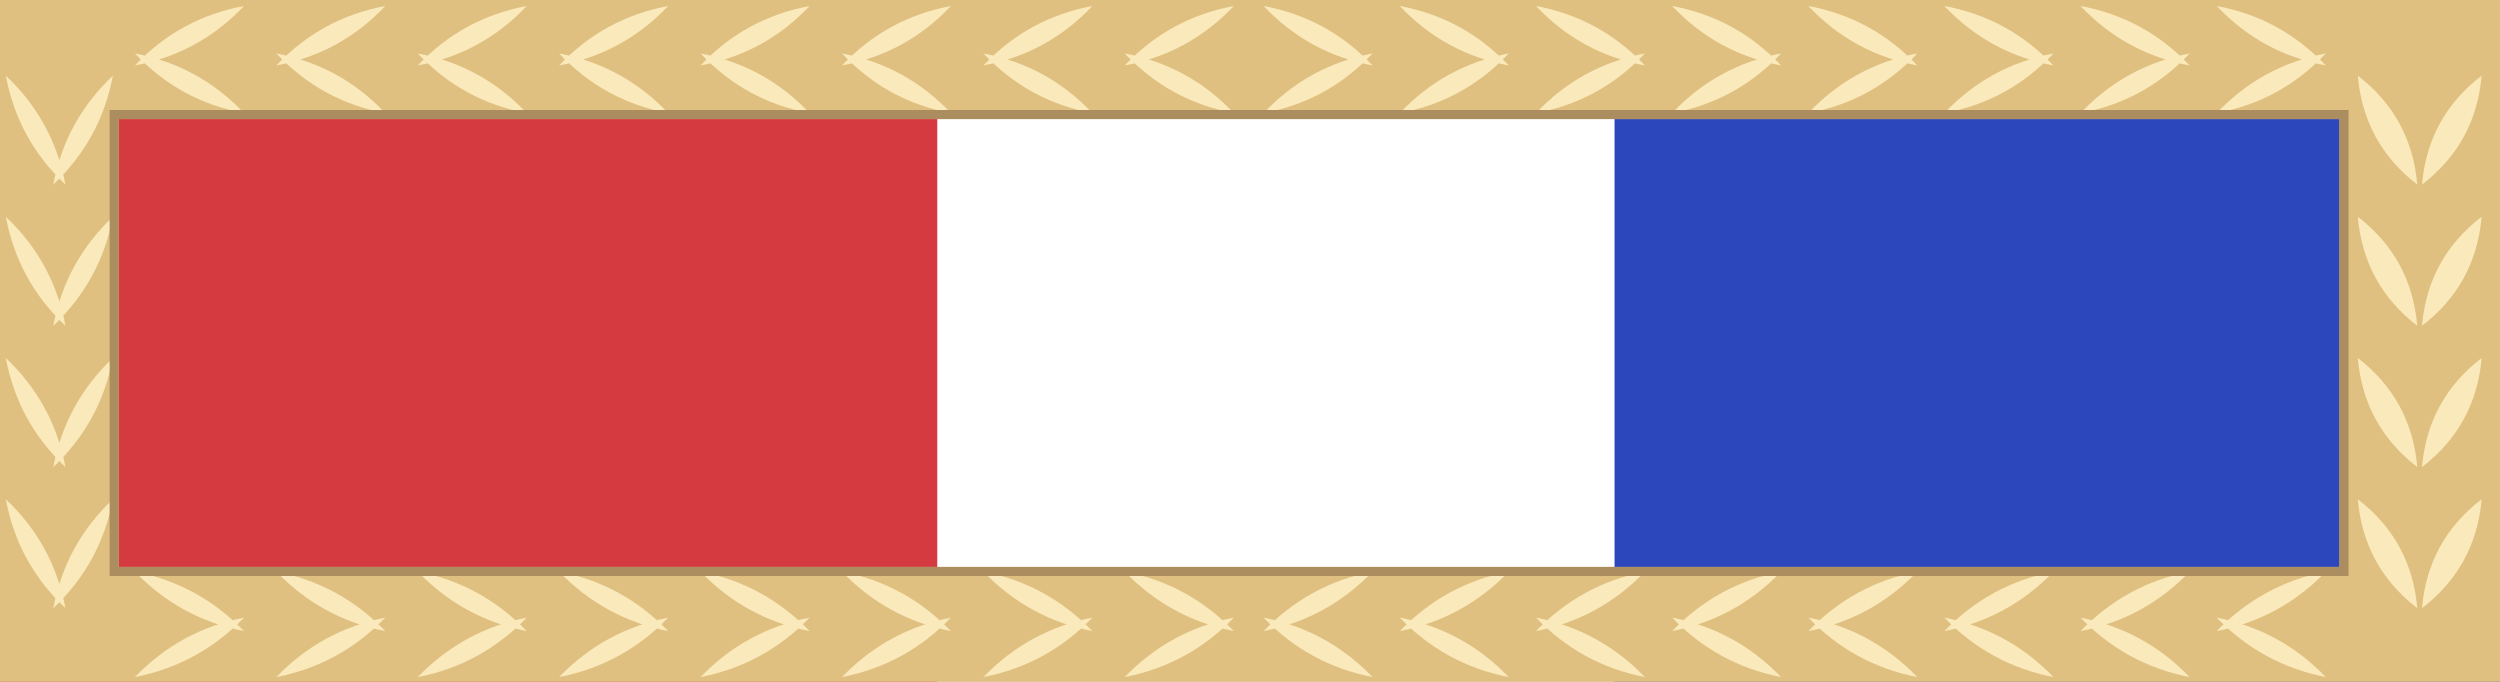
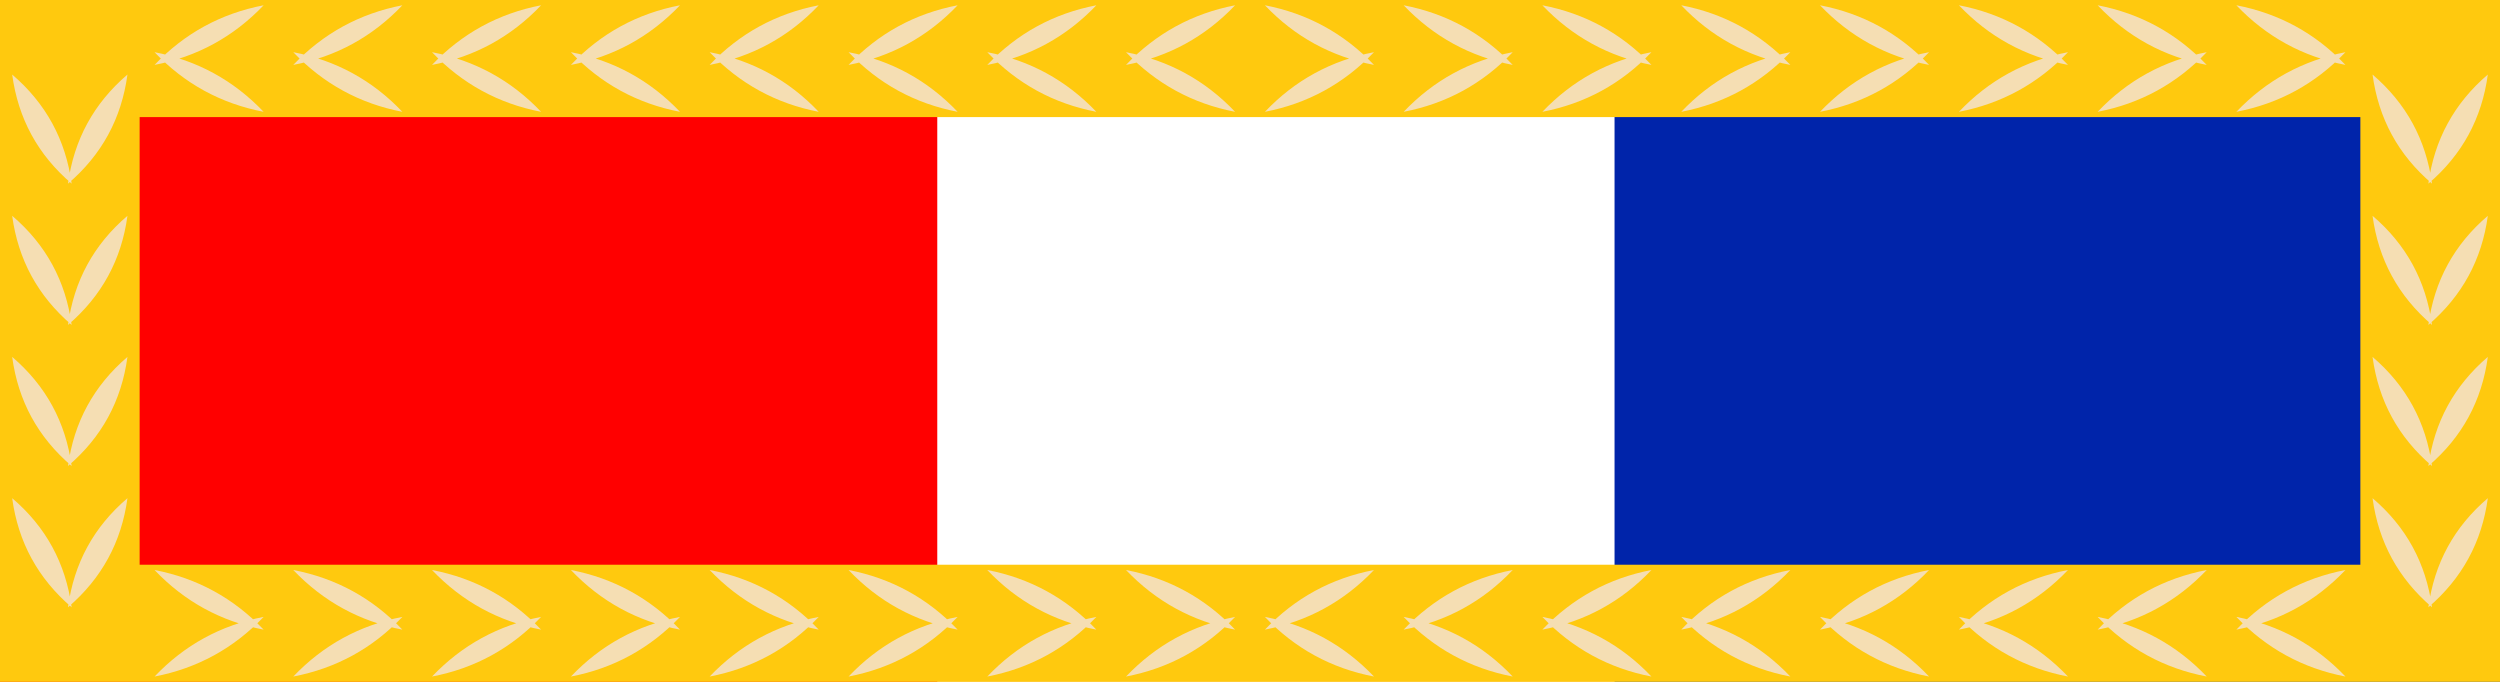
<svg xmlns="http://www.w3.org/2000/svg" width="1.375in" height="0.375in" viewBox="0 0 137.5 37.5" data-asset-id="mil-ribbon-joint-philippine-presidential-unit-citation" data-source="reference-art-measured" data-units="0.01in">
  <g id="mil-ribbon-joint-philippine-presidential-unit-citation__field">
-     <rect id="mil-ribbon-joint-philippine-presidential-unit-citation__stripe-0" x="0.00" y="0" width="88.80" height="37.5" fill="#d63a41" />
+     <rect id="mil-ribbon-joint-philippine-presidential-unit-citation__stripe-0" x="0.00" y="0" width="88.80" height="37.5" fill="#ff0000" />
    <rect id="mil-ribbon-joint-philippine-presidential-unit-citation__stripe-1" x="51.55" y="0" width="85.95" height="37.5" fill="#ffffff" />
-     <rect id="mil-ribbon-joint-philippine-presidential-unit-citation__stripe-2" x="88.80" y="0" width="48.70" height="37.5" fill="#2b47bb" />
+     <rect id="mil-ribbon-joint-philippine-presidential-unit-citation__stripe-2" x="88.80" y="0" width="48.70" height="37.5" fill="#0024aa" />
  </g>
  <g id="mil-ribbon-joint-philippine-presidential-unit-citation__frame-group">
-     <path id="mil-ribbon-joint-philippine-presidential-unit-citation__frame" d="M0,0H137.5V37.5H0Z M6.53,6.55V31.18H128.67V6.55Z" fill="#dfc080" fill-rule="evenodd" />
-     <path id="mil-ribbon-joint-philippine-presidential-unit-citation__frame-laurel" d="M67.86,34.71Q64.35,34.02 61.86,31.44Q65.38,32.13 67.86,34.71ZM67.86,33.97Q65.38,36.55 61.86,37.24Q64.35,34.66 67.86,33.97ZM60.08,34.71Q56.57,34.02 54.09,31.44Q57.60,32.13 60.08,34.71ZM60.08,33.97Q57.60,36.55 54.09,37.24Q56.57,34.66 60.08,33.97ZM52.30,34.71Q48.79,34.02 46.31,31.44Q49.82,32.13 52.30,34.71ZM52.30,33.97Q49.82,36.55 46.31,37.24Q48.79,34.66 52.30,33.97ZM44.53,34.71Q41.01,34.02 38.53,31.44Q42.04,32.13 44.53,34.71ZM44.53,33.97Q42.04,36.55 38.53,37.24Q41.01,34.66 44.53,33.97ZM36.75,34.71Q33.24,34.02 30.75,31.44Q34.27,32.13 36.75,34.71ZM36.75,33.97Q34.27,36.55 30.75,37.24Q33.24,34.66 36.75,33.97ZM28.97,34.71Q25.46,34.02 22.98,31.44Q26.49,32.13 28.97,34.71ZM28.97,33.97Q26.49,36.55 22.98,37.24Q25.46,34.66 28.97,33.97ZM21.19,34.71Q17.68,34.02 15.20,31.44Q18.71,32.13 21.19,34.71ZM21.19,33.97Q18.71,36.55 15.20,37.24Q17.68,34.66 21.19,33.97ZM13.42,34.71Q9.90,34.02 7.42,31.44Q10.93,32.13 13.42,34.71ZM13.42,33.97Q10.93,36.55 7.42,37.24Q9.90,34.66 13.42,33.97ZM69.50,33.97Q73.01,34.66 75.49,37.24Q71.98,36.55 69.50,33.97ZM69.50,34.71Q71.98,32.13 75.49,31.44Q73.01,34.02 69.50,34.71ZM76.99,33.97Q80.50,34.66 82.98,37.24Q79.47,36.55 76.99,33.97ZM76.99,34.71Q79.47,32.13 82.98,31.44Q80.50,34.02 76.99,34.71ZM84.48,33.97Q87.99,34.66 90.47,37.24Q86.96,36.55 84.48,33.97ZM84.48,34.71Q86.96,32.13 90.47,31.44Q87.99,34.02 84.48,34.71ZM91.97,33.97Q95.48,34.66 97.96,37.24Q94.45,36.55 91.97,33.97ZM91.97,34.71Q94.45,32.13 97.96,31.44Q95.48,34.02 91.97,34.71ZM99.46,33.97Q102.97,34.66 105.45,37.24Q101.94,36.55 99.46,33.97ZM99.46,34.71Q101.94,32.13 105.45,31.44Q102.97,34.02 99.46,34.71ZM106.94,33.97Q110.46,34.66 112.94,37.24Q109.43,36.55 106.94,33.97ZM106.94,34.71Q109.43,32.13 112.94,31.44Q110.46,34.02 106.94,34.71ZM114.43,33.97Q117.95,34.66 120.43,37.24Q116.92,36.55 114.43,33.97ZM114.43,34.71Q116.92,32.13 120.43,31.44Q117.95,34.02 114.43,34.71ZM121.92,33.97Q125.44,34.66 127.92,37.24Q124.41,36.55 121.92,33.97ZM121.92,34.71Q124.41,32.13 127.92,31.44Q125.44,34.02 121.92,34.71ZM2.93,33.45Q3.60,29.92 6.21,27.46Q5.54,30.99 2.93,33.45ZM3.60,33.45Q0.98,30.99 0.32,27.46Q2.93,29.92 3.60,33.45ZM2.93,25.69Q3.60,22.16 6.21,19.69Q5.54,23.22 2.93,25.69ZM3.60,25.69Q0.98,23.22 0.32,19.69Q2.93,22.16 3.60,25.69ZM2.93,17.92Q3.60,14.39 6.21,11.92Q5.54,15.45 2.93,17.92ZM3.60,17.92Q0.98,15.45 0.32,11.92Q2.93,14.39 3.60,17.92ZM2.93,10.15Q3.60,6.62 6.21,4.16Q5.54,7.69 2.93,10.15ZM3.60,10.15Q0.98,7.69 0.32,4.16Q2.93,6.62 3.60,10.15ZM133.21,33.45Q133.53,29.73 136.49,27.46Q136.17,31.17 133.21,33.45ZM132.95,33.45Q130.00,31.17 129.68,27.46Q132.63,29.73 132.95,33.45ZM133.21,25.69Q133.53,21.97 136.49,19.69Q136.17,23.41 133.21,25.69ZM132.95,25.69Q130.00,23.41 129.68,19.69Q132.63,21.97 132.95,25.69ZM133.21,17.92Q133.53,14.20 136.49,11.92Q136.17,15.64 133.21,17.92ZM132.95,17.92Q130.00,15.64 129.68,11.92Q132.63,14.20 132.95,17.92ZM133.21,10.15Q133.53,6.44 136.49,4.16Q136.17,7.88 133.21,10.15ZM132.95,10.15Q130.00,7.88 129.68,4.16Q132.63,6.44 132.95,10.15ZM7.42,2.94Q10.95,3.61 13.42,6.22Q9.88,5.56 7.42,2.94ZM7.42,3.60Q9.88,0.99 13.42,0.33Q10.95,2.94 7.42,3.60ZM15.20,2.94Q18.73,3.61 21.19,6.22Q17.66,5.56 15.20,2.94ZM15.20,3.60Q17.66,0.99 21.19,0.33Q18.73,2.94 15.20,3.60ZM22.98,2.94Q26.51,3.61 28.97,6.22Q25.44,5.56 22.98,2.94ZM22.98,3.60Q25.44,0.99 28.97,0.33Q26.51,2.94 22.98,3.60ZM30.75,2.94Q34.28,3.61 36.75,6.22Q33.22,5.56 30.75,2.94ZM30.75,3.60Q33.22,0.99 36.75,0.33Q34.28,2.94 30.75,3.60ZM38.53,2.94Q42.06,3.61 44.53,6.22Q40.99,5.56 38.53,2.94ZM38.53,3.60Q40.99,0.99 44.53,0.33Q42.06,2.94 38.53,3.60ZM46.31,2.94Q49.84,3.61 52.30,6.22Q48.77,5.56 46.31,2.94ZM46.31,3.60Q48.77,0.99 52.30,0.33Q49.84,2.94 46.31,3.60ZM54.09,2.94Q57.62,3.61 60.08,6.22Q56.55,5.56 54.09,2.94ZM54.09,3.60Q56.55,0.99 60.08,0.33Q57.62,2.94 54.09,3.60ZM61.86,2.94Q65.39,3.61 67.86,6.22Q64.33,5.56 61.86,2.94ZM61.86,3.60Q64.33,0.99 67.86,0.33Q65.39,2.94 61.86,3.60ZM127.92,3.60Q124.39,2.94 121.92,0.33Q125.45,0.99 127.92,3.60ZM127.92,2.94Q125.45,5.56 121.92,6.22Q124.39,3.61 127.92,2.94ZM120.43,3.60Q116.90,2.94 114.43,0.33Q117.97,0.99 120.43,3.60ZM120.43,2.94Q117.97,5.56 114.43,6.22Q116.90,3.61 120.43,2.94ZM112.94,3.60Q109.41,2.94 106.94,0.33Q110.48,0.99 112.94,3.60ZM112.94,2.94Q110.48,5.56 106.94,6.22Q109.41,3.61 112.94,2.94ZM105.45,3.60Q101.92,2.94 99.46,0.33Q102.99,0.99 105.45,3.60ZM105.45,2.94Q102.99,5.56 99.46,6.22Q101.92,3.61 105.45,2.94ZM97.96,3.60Q94.43,2.94 91.97,0.33Q95.50,0.99 97.96,3.60ZM97.96,2.94Q95.50,5.56 91.97,6.22Q94.43,3.61 97.96,2.94ZM90.47,3.60Q86.94,2.94 84.48,0.33Q88.01,0.99 90.47,3.60ZM90.47,2.94Q88.01,5.56 84.48,6.22Q86.94,3.61 90.47,2.94ZM82.98,3.60Q79.45,2.94 76.99,0.33Q80.52,0.99 82.98,3.60ZM82.98,2.94Q80.52,5.56 76.99,6.22Q79.45,3.61 82.98,2.94ZM75.49,3.60Q71.96,2.94 69.50,0.33Q73.03,0.99 75.49,3.60ZM75.49,2.94Q73.03,5.56 69.50,6.22Q71.96,3.61 75.49,2.94Z" fill="#fae9bb" />
-     <path id="mil-ribbon-joint-philippine-presidential-unit-citation__frame-lip" d="M6.03,6.05H129.17V31.68H6.03Z M6.53,6.55V31.18H128.67V6.55Z" fill="#ac8d5f" fill-rule="evenodd" />
+     <path id="mil-ribbon-joint-philippine-presidential-unit-citation__frame" d="M0,0H137.5V37.5H0Z M7.68,6.44V31.06H129.82V6.44Z" fill="#ffc90e" fill-rule="evenodd" />
+     <path id="mil-ribbon-joint-philippine-presidential-unit-citation__frame-laurel" d="M67.93,34.63Q64.41,33.95 61.93,31.35Q65.46,32.03 67.93,34.63ZM67.93,33.93Q65.46,36.53 61.93,37.21Q64.41,34.61 67.93,33.93ZM60.30,34.63Q56.77,33.95 54.30,31.35Q57.82,32.03 60.30,34.63ZM60.30,33.93Q57.82,36.53 54.30,37.21Q56.77,34.61 60.30,33.93ZM52.67,34.63Q49.14,33.95 46.67,31.35Q50.19,32.03 52.67,34.63ZM52.67,33.93Q50.19,36.53 46.67,37.21Q49.14,34.61 52.67,33.93ZM45.03,34.63Q41.51,33.95 39.03,31.35Q42.56,32.03 45.03,34.63ZM45.03,33.93Q42.56,36.53 39.03,37.21Q41.51,34.61 45.03,33.93ZM37.40,34.63Q33.87,33.95 31.40,31.35Q34.92,32.03 37.40,34.63ZM37.40,33.93Q34.92,36.53 31.40,37.21Q33.87,34.61 37.40,33.93ZM29.76,34.63Q26.24,33.95 23.76,31.35Q27.29,32.03 29.76,34.63ZM29.76,33.93Q27.29,36.53 23.76,37.21Q26.24,34.61 29.76,33.93ZM22.13,34.63Q18.61,33.95 16.13,31.35Q19.66,32.03 22.13,34.63ZM22.13,33.93Q19.66,36.53 16.13,37.21Q18.61,34.61 22.13,33.93ZM14.50,34.63Q10.97,33.95 8.50,31.35Q12.02,32.03 14.50,34.63ZM14.50,33.93Q12.02,36.53 8.50,37.21Q10.97,34.61 14.50,33.93ZM69.57,33.93Q73.09,34.61 75.57,37.21Q72.04,36.53 69.57,33.93ZM69.57,34.63Q72.04,32.03 75.57,31.35Q73.09,33.95 69.57,34.63ZM77.20,33.93Q80.73,34.61 83.20,37.21Q79.68,36.53 77.20,33.93ZM77.20,34.63Q79.68,32.03 83.20,31.35Q80.73,33.95 77.20,34.63ZM84.83,33.93Q88.36,34.61 90.83,37.21Q87.31,36.53 84.83,33.93ZM84.83,34.63Q87.31,32.03 90.83,31.35Q88.36,33.95 84.83,34.63ZM92.47,33.93Q95.99,34.61 98.47,37.21Q94.94,36.53 92.47,33.93ZM92.47,34.63Q94.94,32.03 98.47,31.35Q95.99,33.95 92.47,34.63ZM100.10,33.93Q103.63,34.61 106.10,37.21Q102.58,36.53 100.10,33.93ZM100.10,34.63Q102.58,32.03 106.10,31.35Q103.63,33.95 100.10,34.63ZM107.74,33.93Q111.26,34.61 113.74,37.21Q110.21,36.53 107.74,33.93ZM107.74,34.63Q110.21,32.03 113.74,31.35Q111.26,33.95 107.74,34.63ZM115.37,33.93Q118.89,34.61 121.37,37.21Q117.84,36.53 115.37,33.93ZM115.37,34.63Q117.84,32.03 121.37,31.35Q118.89,33.95 115.37,34.63ZM123.00,33.93Q126.53,34.61 129.00,37.21Q125.48,36.53 123.00,33.93ZM123.00,34.63Q125.48,32.03 129.00,31.35Q126.53,33.95 123.00,34.63ZM3.74,33.40Q4.23,29.77 7.01,27.40Q6.52,31.02 3.74,33.40ZM3.94,33.40Q1.16,31.02 0.67,27.40Q3.45,29.77 3.94,33.40ZM3.74,25.63Q4.23,22.01 7.01,19.63Q6.52,23.26 3.74,25.63ZM3.94,25.63Q1.16,23.26 0.67,19.63Q3.45,22.01 3.94,25.63ZM3.74,17.87Q4.23,14.24 7.01,11.87Q6.52,15.49 3.74,17.87ZM3.94,17.87Q1.16,15.49 0.67,11.87Q3.45,14.24 3.94,17.87ZM3.74,10.10Q4.23,6.48 7.01,4.10Q6.52,7.73 3.74,10.10ZM3.94,10.10Q1.16,7.73 0.67,4.10Q3.45,6.48 3.94,10.10ZM133.56,33.40Q134.05,29.77 136.83,27.40Q136.34,31.02 133.56,33.40ZM133.76,33.40Q130.98,31.02 130.49,27.40Q133.27,29.77 133.76,33.40ZM133.56,25.63Q134.05,22.01 136.83,19.63Q136.34,23.26 133.56,25.63ZM133.76,25.63Q130.98,23.26 130.49,19.63Q133.27,22.01 133.76,25.63ZM133.56,17.87Q134.05,14.24 136.83,11.87Q136.34,15.49 133.56,17.87ZM133.76,17.87Q130.98,15.49 130.49,11.87Q133.27,14.24 133.76,17.87ZM133.56,10.10Q134.05,6.48 136.83,4.10Q136.34,7.73 133.56,10.10ZM133.76,10.10Q130.98,7.73 130.49,4.10Q133.27,6.48 133.76,10.10ZM8.50,2.87Q12.02,3.55 14.50,6.15Q10.97,5.47 8.50,2.87ZM8.50,3.57Q10.97,0.97 14.50,0.29Q12.02,2.89 8.50,3.57ZM16.13,2.87Q19.66,3.55 22.13,6.15Q18.61,5.47 16.13,2.87ZM16.13,3.57Q18.61,0.97 22.13,0.29Q19.66,2.89 16.13,3.57ZM23.76,2.87Q27.29,3.55 29.76,6.15Q26.24,5.47 23.76,2.87ZM23.76,3.57Q26.24,0.97 29.76,0.29Q27.29,2.89 23.76,3.57ZM31.40,2.87Q34.92,3.55 37.40,6.15Q33.87,5.47 31.40,2.87ZM31.40,3.57Q33.87,0.97 37.40,0.29Q34.92,2.89 31.40,3.57ZM39.03,2.87Q42.56,3.55 45.03,6.15Q41.51,5.47 39.03,2.87ZM39.03,3.57Q41.51,0.97 45.03,0.29Q42.56,2.89 39.03,3.57ZM46.67,2.87Q50.19,3.55 52.67,6.15Q49.14,5.47 46.67,2.87ZM46.67,3.57Q49.14,0.97 52.67,0.29Q50.19,2.89 46.67,3.57ZM54.30,2.87Q57.82,3.55 60.30,6.15Q56.77,5.47 54.30,2.87ZM54.30,3.57Q56.77,0.97 60.30,0.29Q57.82,2.89 54.30,3.57ZM61.93,2.87Q65.46,3.55 67.93,6.15Q64.41,5.47 61.93,2.87ZM61.93,3.57Q64.41,0.97 67.93,0.29Q65.46,2.89 61.93,3.57ZM129.00,3.57Q125.48,2.89 123.00,0.29Q126.53,0.97 129.00,3.57ZM129.00,2.87Q126.53,5.47 123.00,6.15Q125.48,3.55 129.00,2.87ZM121.37,3.57Q117.84,2.89 115.37,0.29Q118.89,0.97 121.37,3.57ZM121.37,2.87Q118.89,5.47 115.37,6.15Q117.84,3.55 121.37,2.87ZM113.74,3.57Q110.21,2.89 107.74,0.29Q111.26,0.97 113.74,3.57ZM113.74,2.87Q111.26,5.47 107.74,6.15Q110.21,3.55 113.74,2.87ZM106.10,3.57Q102.58,2.89 100.10,0.29Q103.63,0.97 106.10,3.57ZM106.10,2.87Q103.63,5.47 100.10,6.15Q102.58,3.55 106.10,2.87ZM98.47,3.57Q94.94,2.89 92.47,0.29Q95.99,0.97 98.47,3.57ZM98.47,2.87Q95.99,5.47 92.47,6.15Q94.94,3.55 98.47,2.87ZM90.83,3.57Q87.31,2.89 84.83,0.29Q88.36,0.97 90.83,3.57ZM90.83,2.87Q88.36,5.47 84.83,6.15Q87.31,3.55 90.83,2.87ZM83.20,3.57Q79.68,2.89 77.20,0.29Q80.73,0.97 83.20,3.57ZM83.20,2.87Q80.73,5.47 77.20,6.15Q79.68,3.55 83.20,2.87ZM75.57,3.57Q72.04,2.89 69.57,0.29Q73.09,0.97 75.57,3.57ZM75.57,2.87Q73.09,5.47 69.57,6.15Q72.04,3.55 75.57,2.87Z" fill="#f5deb3" />
  </g>
</svg>
